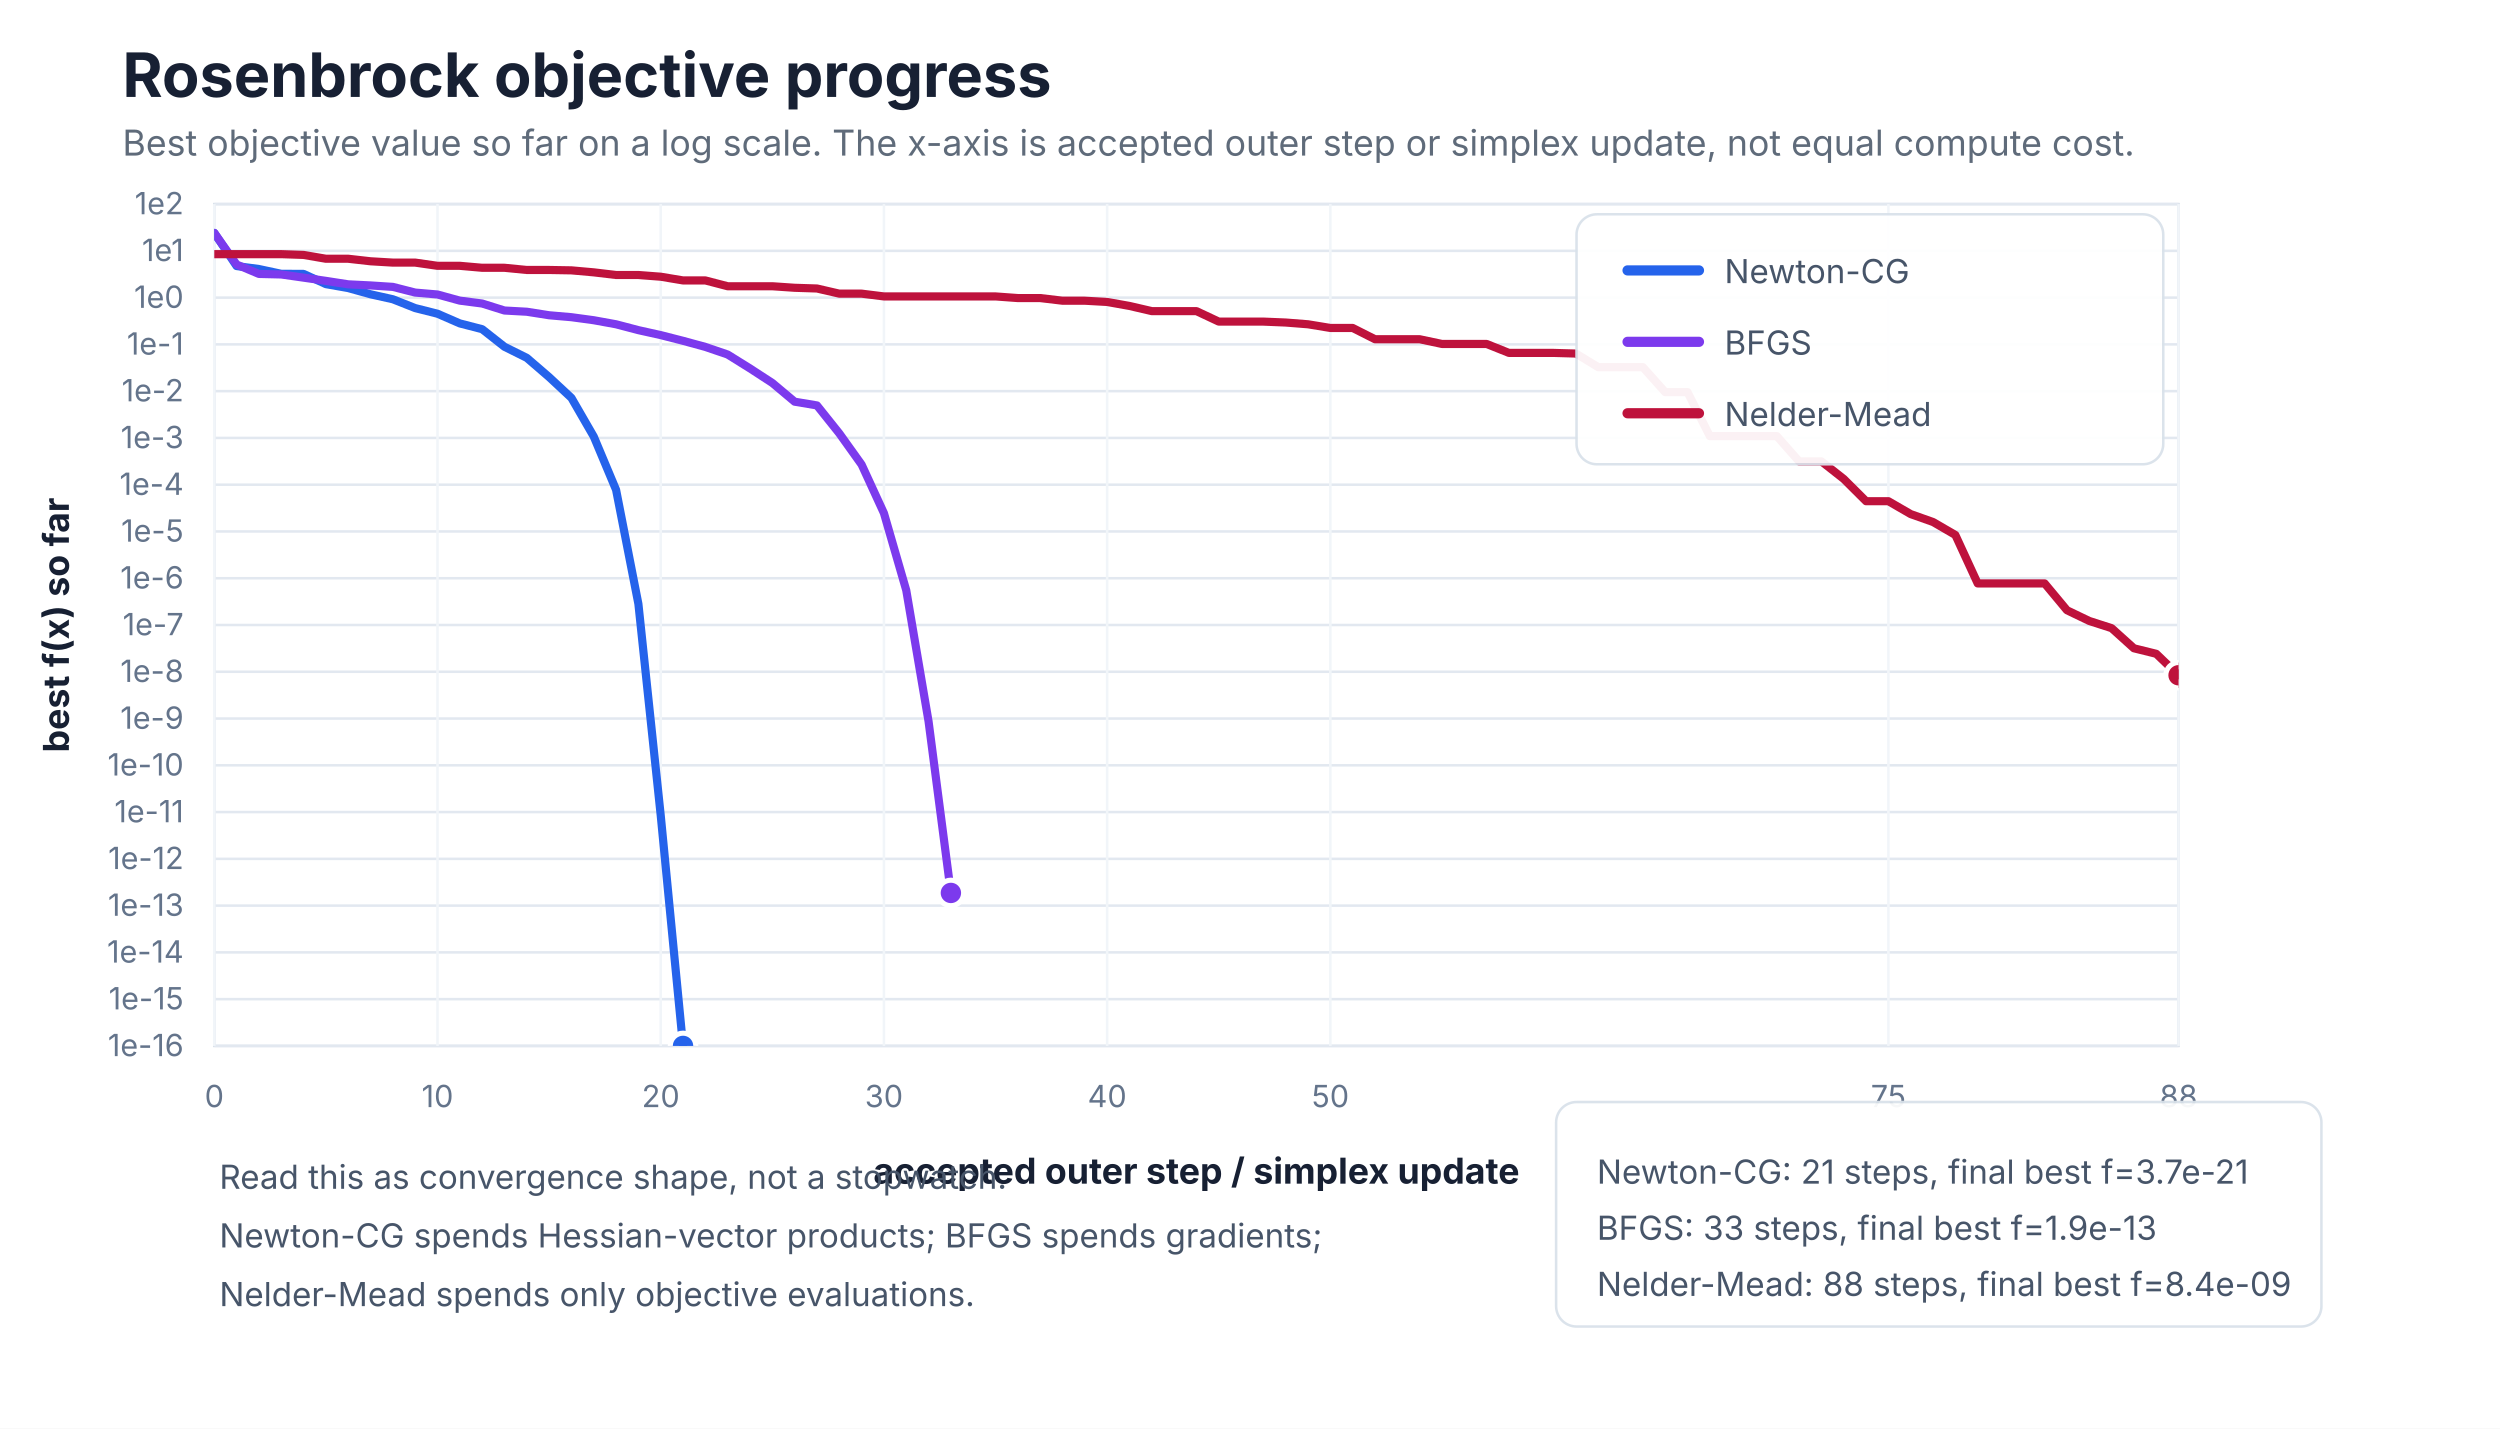
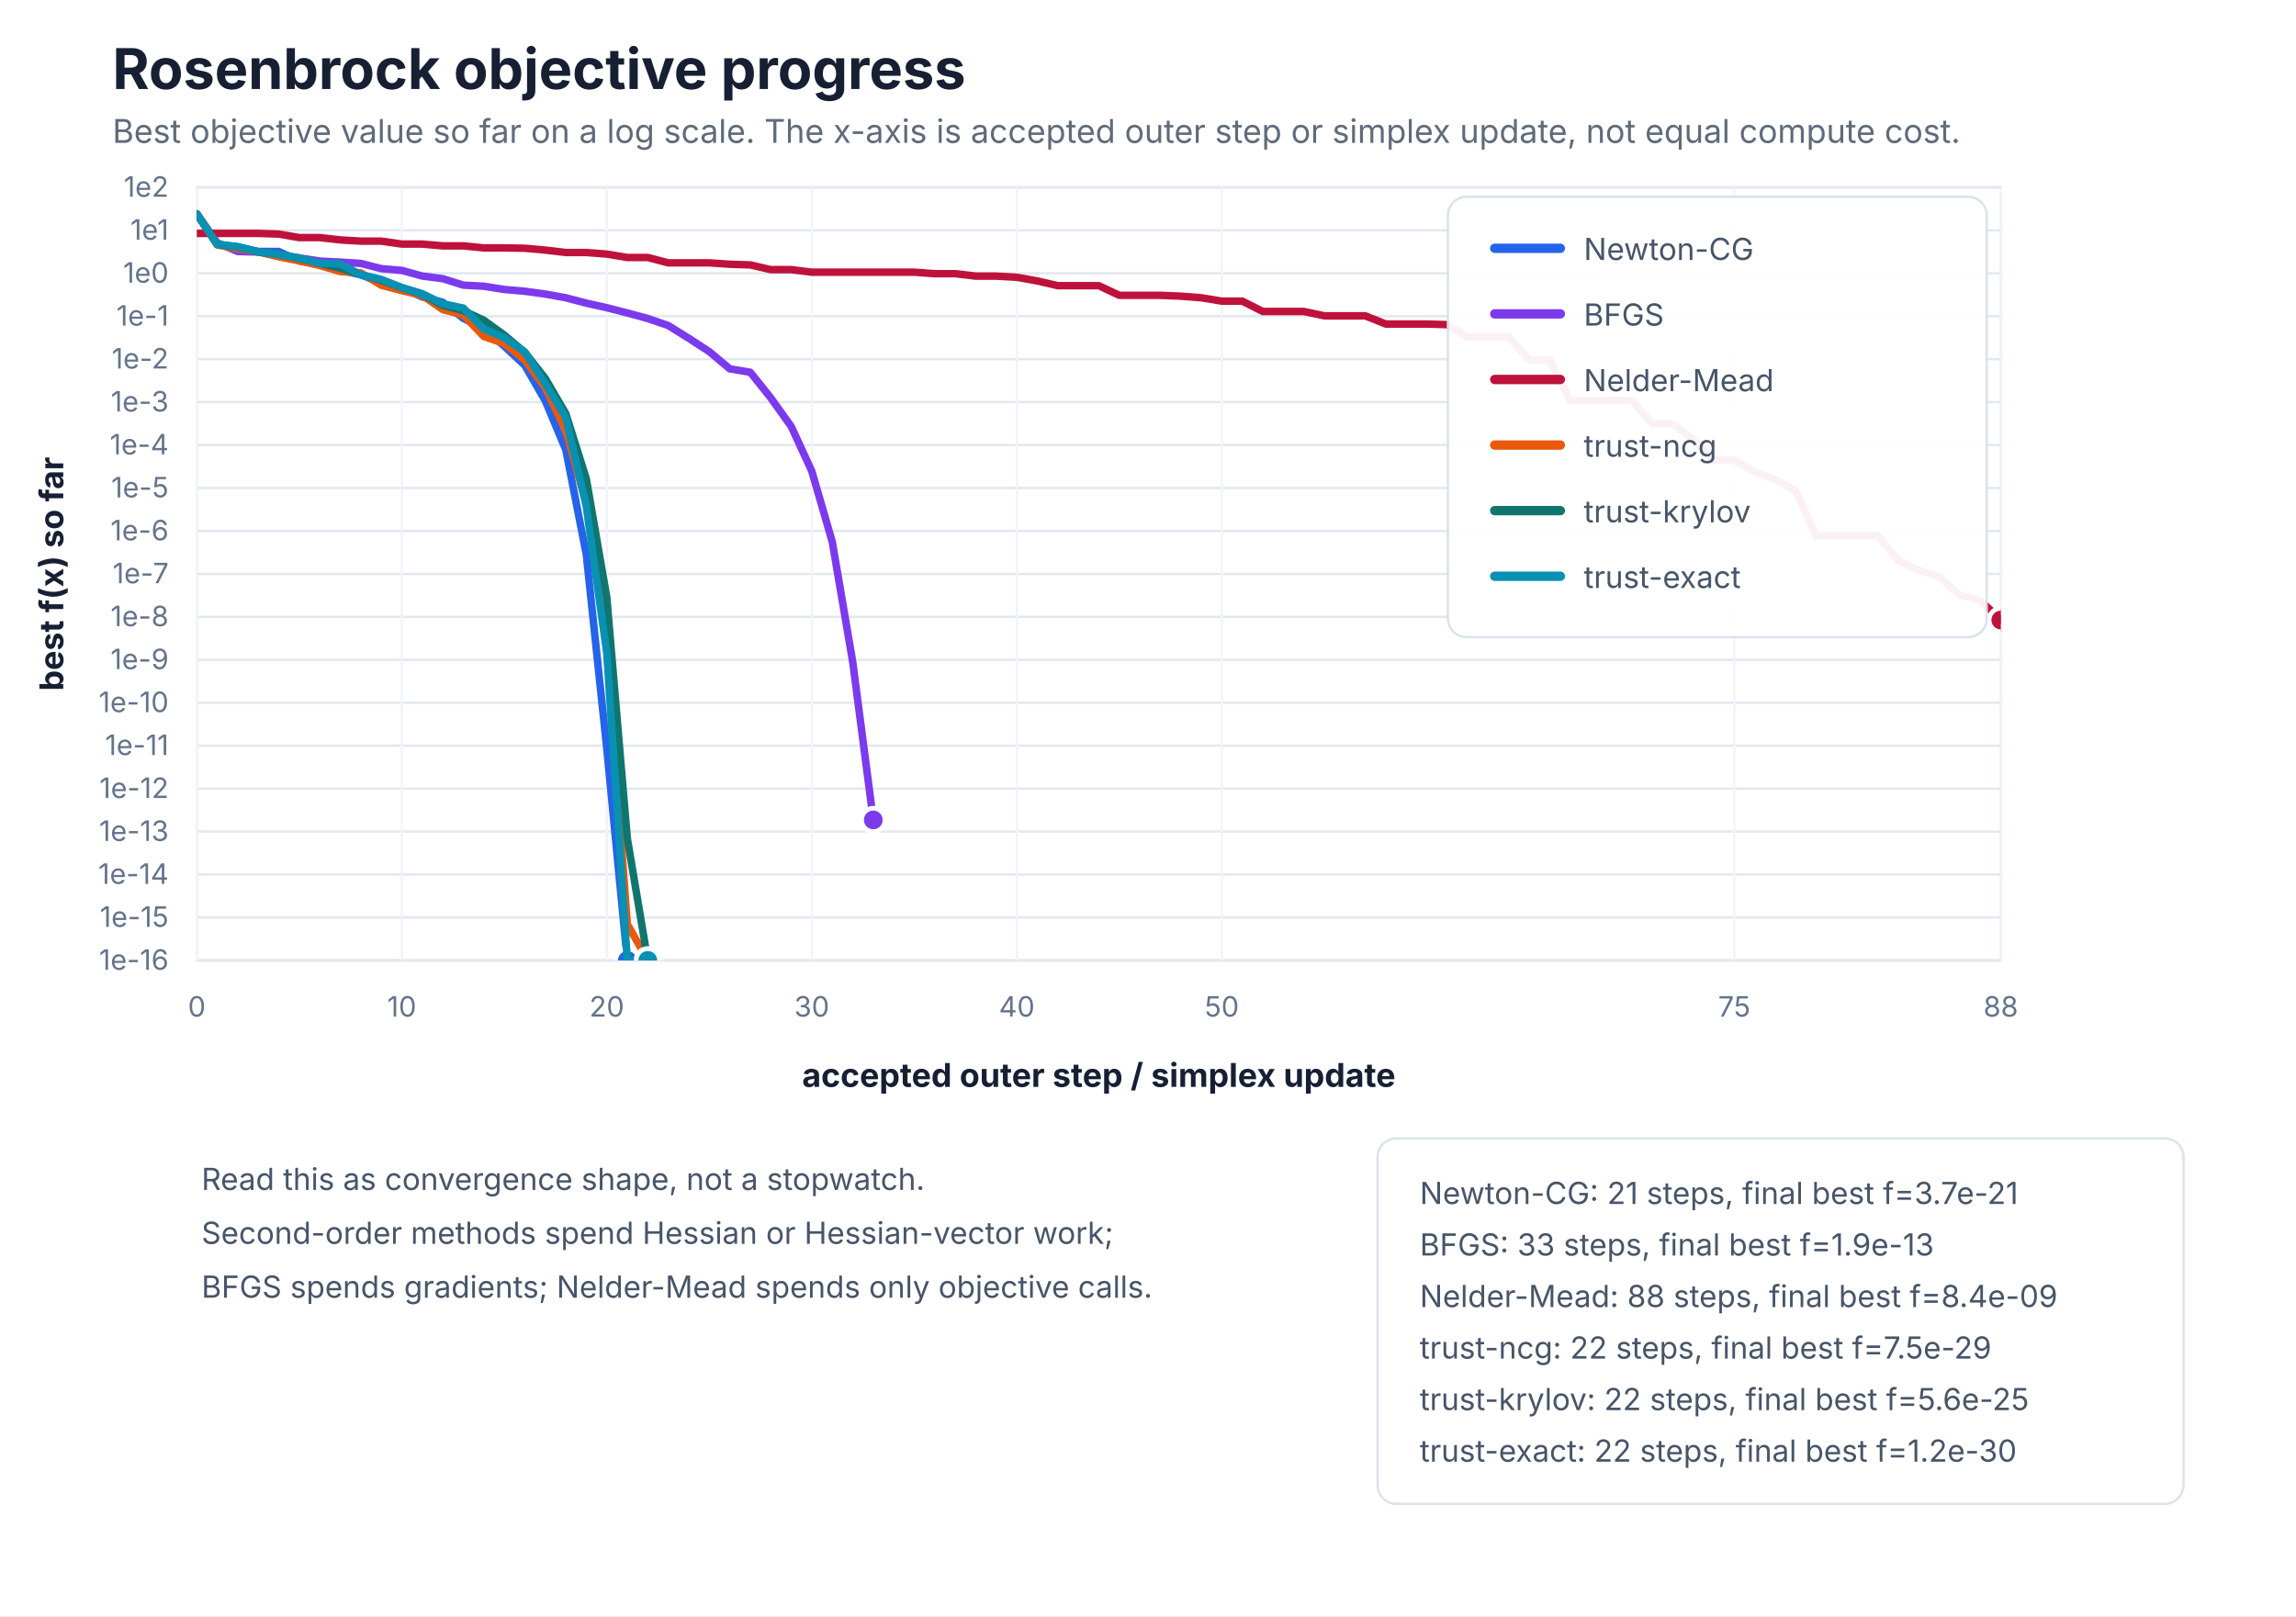
- <svg xmlns="http://www.w3.org/2000/svg" width="980" height="560" viewBox="0 0 980 560" role="img" aria-labelledby="title desc">
+ <svg xmlns="http://www.w3.org/2000/svg" width="980" height="690" viewBox="0 0 980 690" role="img" aria-labelledby="title desc">
  <defs>
    <clipPath id="progress-clip">
      <rect x="84.0" y="80.0" width="770.0" height="330.0" />
    </clipPath>
    <style>
      .title { font: 700 24px Inter, Arial, sans-serif; fill: #172033; }
      .body { font: 14px Inter, Arial, sans-serif; fill: #5f6b7a; }
      .axis { font: 700 14px Inter, Arial, sans-serif; fill: #172033; }
      .tick { font: 12px Inter, Arial, sans-serif; fill: #64748b; }
      .small { font: 13px Inter, Arial, sans-serif; fill: #475569; }
    </style>
  </defs>
  <rect width="100%" height="100%" fill="#ffffff" />
  <text x="48" y="38" class="title">Rosenbrock objective progress</text>
  <text x="48" y="61" class="body">Best objective value so far on a log scale. The x-axis is accepted outer step or simplex update, not equal compute cost.</text>
  <rect x="84.0" y="80.0" width="770.0" height="330.0" fill="#ffffff" stroke="#d9e1ea" />
  <line x1="84.0" y1="410.00" x2="854.0" y2="410.00" stroke="#e2e8f0" />
  <text x="72.00" y="414.00" text-anchor="end" class="tick">1e-16</text>
  <line x1="84.0" y1="391.67" x2="854.0" y2="391.67" stroke="#e2e8f0" />
  <text x="72.00" y="395.67" text-anchor="end" class="tick">1e-15</text>
  <line x1="84.0" y1="373.33" x2="854.0" y2="373.33" stroke="#e2e8f0" />
  <text x="72.00" y="377.33" text-anchor="end" class="tick">1e-14</text>
  <line x1="84.0" y1="355.00" x2="854.0" y2="355.00" stroke="#e2e8f0" />
  <text x="72.00" y="359.00" text-anchor="end" class="tick">1e-13</text>
  <line x1="84.0" y1="336.67" x2="854.0" y2="336.67" stroke="#e2e8f0" />
  <text x="72.00" y="340.67" text-anchor="end" class="tick">1e-12</text>
  <line x1="84.0" y1="318.33" x2="854.0" y2="318.33" stroke="#e2e8f0" />
  <text x="72.00" y="322.33" text-anchor="end" class="tick">1e-11</text>
  <line x1="84.0" y1="300.00" x2="854.0" y2="300.00" stroke="#e2e8f0" />
  <text x="72.00" y="304.00" text-anchor="end" class="tick">1e-10</text>
  <line x1="84.0" y1="281.67" x2="854.0" y2="281.67" stroke="#e2e8f0" />
  <text x="72.00" y="285.67" text-anchor="end" class="tick">1e-9</text>
  <line x1="84.0" y1="263.33" x2="854.0" y2="263.33" stroke="#e2e8f0" />
  <text x="72.00" y="267.33" text-anchor="end" class="tick">1e-8</text>
  <line x1="84.0" y1="245.00" x2="854.0" y2="245.00" stroke="#e2e8f0" />
  <text x="72.00" y="249.00" text-anchor="end" class="tick">1e-7</text>
  <line x1="84.0" y1="226.67" x2="854.0" y2="226.67" stroke="#e2e8f0" />
  <text x="72.00" y="230.67" text-anchor="end" class="tick">1e-6</text>
  <line x1="84.0" y1="208.33" x2="854.0" y2="208.33" stroke="#e2e8f0" />
  <text x="72.00" y="212.33" text-anchor="end" class="tick">1e-5</text>
  <line x1="84.0" y1="190.00" x2="854.0" y2="190.00" stroke="#e2e8f0" />
  <text x="72.00" y="194.00" text-anchor="end" class="tick">1e-4</text>
  <line x1="84.0" y1="171.67" x2="854.0" y2="171.67" stroke="#e2e8f0" />
  <text x="72.00" y="175.67" text-anchor="end" class="tick">1e-3</text>
  <line x1="84.0" y1="153.33" x2="854.0" y2="153.33" stroke="#e2e8f0" />
  <text x="72.00" y="157.33" text-anchor="end" class="tick">1e-2</text>
  <line x1="84.0" y1="135.00" x2="854.0" y2="135.00" stroke="#e2e8f0" />
  <text x="72.00" y="139.00" text-anchor="end" class="tick">1e-1</text>
  <line x1="84.0" y1="116.67" x2="854.0" y2="116.67" stroke="#e2e8f0" />
  <text x="72.00" y="120.67" text-anchor="end" class="tick">1e0</text>
  <line x1="84.0" y1="98.33" x2="854.0" y2="98.33" stroke="#e2e8f0" />
  <text x="72.00" y="102.33" text-anchor="end" class="tick">1e1</text>
  <line x1="84.0" y1="80.00" x2="854.0" y2="80.00" stroke="#e2e8f0" />
  <text x="72.00" y="84.00" text-anchor="end" class="tick">1e2</text>
  <line x1="84.00" y1="80.0" x2="84.00" y2="410.0" stroke="#f1f5f9" />
  <text x="84.00" y="434.00" text-anchor="middle" class="tick">0</text>
  <line x1="171.50" y1="80.0" x2="171.50" y2="410.0" stroke="#f1f5f9" />
  <text x="171.50" y="434.00" text-anchor="middle" class="tick">10</text>
  <line x1="259.00" y1="80.0" x2="259.00" y2="410.0" stroke="#f1f5f9" />
  <text x="259.00" y="434.00" text-anchor="middle" class="tick">20</text>
  <line x1="346.50" y1="80.0" x2="346.50" y2="410.0" stroke="#f1f5f9" />
  <text x="346.50" y="434.00" text-anchor="middle" class="tick">30</text>
  <line x1="434.00" y1="80.0" x2="434.00" y2="410.0" stroke="#f1f5f9" />
  <text x="434.00" y="434.00" text-anchor="middle" class="tick">40</text>
  <line x1="521.50" y1="80.0" x2="521.50" y2="410.0" stroke="#f1f5f9" />
  <text x="521.50" y="434.00" text-anchor="middle" class="tick">50</text>
  <line x1="740.25" y1="80.0" x2="740.25" y2="410.0" stroke="#f1f5f9" />
  <text x="740.25" y="434.00" text-anchor="middle" class="tick">75</text>
  <line x1="854.00" y1="80.0" x2="854.00" y2="410.0" stroke="#f1f5f9" />
  <text x="854.00" y="434.00" text-anchor="middle" class="tick">88</text>
  <g clip-path="url(#progress-clip)">
    <path d="M 84.00 91.30 L 92.75 104.29 L 101.50 105.46 L 110.25 107.33 L 119.00 107.37 L 127.75 111.38 L 136.50 112.92 L 145.25 115.36 L 154.00 117.31 L 162.75 120.77 L 171.50 122.98 L 180.25 126.78 L 189.00 129.04 L 197.75 135.93 L 206.50 140.28 L 215.25 147.82 L 224.00 155.98 L 232.75 171.13 L 241.50 192.00 L 250.25 236.73 L 259.00 319.61 L 267.75 410.00" fill="none" stroke="#2563eb" stroke-width="3.2" stroke-linejoin="round" stroke-linecap="round" />
    <circle cx="267.75" cy="410.00" r="5" fill="#2563eb" stroke="white" stroke-width="2" />
    <path d="M 84.00 91.30 L 92.75 103.69 L 101.50 107.38 L 110.25 107.59 L 119.00 108.84 L 127.75 110.10 L 136.50 111.46 L 145.25 111.89 L 154.00 112.46 L 162.75 114.69 L 171.50 115.44 L 180.25 117.85 L 189.00 118.98 L 197.75 121.72 L 206.50 122.20 L 215.25 123.58 L 224.00 124.34 L 232.75 125.53 L 241.50 127.12 L 250.25 129.42 L 259.00 131.36 L 267.75 133.60 L 276.50 135.99 L 285.25 138.98 L 294.00 144.43 L 302.75 150.12 L 311.50 157.46 L 320.25 158.93 L 329.00 169.88 L 337.75 182.12 L 346.50 201.16 L 355.25 231.39 L 364.00 282.81 L 372.75 350.03" fill="none" stroke="#7c3aed" stroke-width="3.2" stroke-linejoin="round" stroke-linecap="round" />
    <circle cx="372.75" cy="350.03" r="5" fill="#7c3aed" stroke="white" stroke-width="2" />
    <path d="M 84.00 99.63 L 92.75 99.63 L 101.50 99.63 L 110.25 99.63 L 119.00 99.93 L 127.75 101.43 L 136.50 101.43 L 145.25 102.42 L 154.00 102.94 L 162.75 102.94 L 171.50 104.20 L 180.25 104.20 L 189.00 104.97 L 197.75 104.97 L 206.50 105.83 L 215.25 105.83 L 224.00 105.98 L 232.75 106.76 L 241.50 107.80 L 250.25 107.80 L 259.00 108.47 L 267.75 109.93 L 276.50 109.93 L 285.25 112.21 L 294.00 112.21 L 302.75 112.21 L 311.50 112.81 L 320.25 113.09 L 329.00 115.11 L 337.75 115.11 L 346.50 116.20 L 355.25 116.20 L 364.00 116.20 L 372.75 116.20 L 381.50 116.20 L 390.25 116.20 L 399.00 116.84 L 407.75 116.84 L 416.50 117.88 L 425.25 117.88 L 434.00 118.37 L 442.75 119.93 L 451.50 121.96 L 460.25 121.96 L 469.00 121.96 L 477.75 126.07 L 486.50 126.07 L 495.25 126.07 L 504.00 126.43 L 512.75 127.12 L 521.50 128.56 L 530.25 128.56 L 539.00 132.98 L 547.75 132.98 L 556.50 132.98 L 565.25 134.83 L 574.00 134.83 L 582.75 134.83 L 591.50 138.34 L 600.25 138.34 L 609.00 138.34 L 617.75 138.59 L 626.50 143.93 L 635.25 143.93 L 644.00 143.93 L 652.75 153.71 L 661.50 153.71 L 670.25 170.95 L 679.00 170.95 L 687.75 170.95 L 696.50 170.95 L 705.25 180.87 L 714.00 180.87 L 722.75 187.75 L 731.50 196.47 L 740.25 196.47 L 749.00 201.53 L 757.75 204.63 L 766.50 209.71 L 775.25 228.70 L 784.00 228.70 L 792.75 228.70 L 801.50 228.70 L 810.25 239.22 L 819.00 243.42 L 827.75 246.24 L 836.50 254.13 L 845.25 256.29 L 854.00 264.70" fill="none" stroke="#be123c" stroke-width="3.2" stroke-linejoin="round" stroke-linecap="round" />
    <circle cx="854.00" cy="264.70" r="5" fill="#be123c" stroke="white" stroke-width="2" />
+     <path d="M 84.00 91.30 L 92.75 104.57 L 101.50 106.17 L 110.25 107.55 L 119.00 109.63 L 127.75 111.39 L 136.50 113.35 L 145.25 115.95 L 154.00 116.49 L 162.75 121.77 L 171.50 124.08 L 180.25 126.12 L 189.00 132.17 L 197.75 134.49 L 206.50 143.62 L 215.25 146.68 L 224.00 153.70 L 232.75 165.56 L 241.50 183.76 L 250.25 215.09 L 259.00 275.07 L 267.75 394.54 L 276.50 410.00" fill="none" stroke="#ea580c" stroke-width="3.2" stroke-linejoin="round" stroke-linecap="round" />
+     <circle cx="276.50" cy="410.00" r="5" fill="#ea580c" stroke="white" stroke-width="2" />
+     <path d="M 84.00 91.30 L 92.75 104.37 L 101.50 105.50 L 110.25 107.60 L 119.00 108.64 L 127.75 110.32 L 136.50 112.47 L 145.25 114.46 L 154.00 117.24 L 162.75 119.63 L 171.50 122.84 L 180.25 125.59 L 189.00 130.35 L 197.75 132.62 L 206.50 136.70 L 215.25 143.03 L 224.00 150.40 L 232.75 161.56 L 241.50 176.59 L 250.25 204.39 L 259.00 255.01 L 267.75 357.87 L 276.50 410.00" fill="none" stroke="#0f766e" stroke-width="3.2" stroke-linejoin="round" stroke-linecap="round" />
+     <circle cx="276.50" cy="410.00" r="5" fill="#0f766e" stroke="white" stroke-width="2" />
+     <path d="M 84.00 91.30 L 92.75 104.29 L 101.50 105.26 L 110.25 107.54 L 119.00 108.59 L 127.75 110.13 L 136.50 112.41 L 145.25 112.63 L 154.00 117.33 L 162.75 119.28 L 171.50 122.76 L 180.25 125.39 L 189.00 129.69 L 197.75 131.50 L 206.50 140.38 L 215.25 144.18 L 224.00 150.24 L 232.75 163.82 L 241.50 178.32 L 250.25 216.12 L 259.00 278.82 L 267.75 410.00 L 276.50 410.00" fill="none" stroke="#0891b2" stroke-width="3.2" stroke-linejoin="round" stroke-linecap="round" />
+     <circle cx="276.50" cy="410.00" r="5" fill="#0891b2" stroke="white" stroke-width="2" />
  </g>
  <text x="469.00" y="464.00" text-anchor="middle" class="axis">accepted outer step / simplex update</text>
  <text x="27" y="245.00" text-anchor="middle" transform="rotate(-90 27 245.00)" class="axis">best f(x) so far</text>
-   <rect x="618" y="84" width="230" height="98" rx="8" fill="#ffffff" opacity="0.94" stroke="#d9e1ea" />
+   <rect x="618" y="84" width="230" height="188" rx="8" fill="#ffffff" opacity="0.94" stroke="#d9e1ea" />
  <line x1="638" y1="106" x2="666" y2="106" stroke="#2563eb" stroke-width="4" stroke-linecap="round" />
  <text x="676" y="111" class="small">Newton-CG</text>
  <line x1="638" y1="134" x2="666" y2="134" stroke="#7c3aed" stroke-width="4" stroke-linecap="round" />
  <text x="676" y="139" class="small">BFGS</text>
  <line x1="638" y1="162" x2="666" y2="162" stroke="#be123c" stroke-width="4" stroke-linecap="round" />
  <text x="676" y="167" class="small">Nelder-Mead</text>
-   <rect x="610" y="432" width="300" height="88" rx="8" fill="#ffffff" opacity="0.94" stroke="#d9e1ea" />
-   <text x="626" y="464" class="small" fill="#2563eb">Newton-CG: 21 steps, final best f=3.7e-21</text>
-   <text x="626" y="486" class="small" fill="#7c3aed">BFGS: 33 steps, final best f=1.9e-13</text>
-   <text x="626" y="508" class="small" fill="#be123c">Nelder-Mead: 88 steps, final best f=8.4e-09</text>
-   <text x="86" y="466" class="small">Read this as convergence shape, not a stopwatch.</text>
-   <text x="86" y="489" class="small">Newton-CG spends Hessian-vector products; BFGS spends gradients;</text>
-   <text x="86" y="512" class="small">Nelder-Mead spends only objective evaluations.</text>
+   <line x1="638" y1="190" x2="666" y2="190" stroke="#ea580c" stroke-width="4" stroke-linecap="round" />
+   <text x="676" y="195" class="small">trust-ncg</text>
+   <line x1="638" y1="218" x2="666" y2="218" stroke="#0f766e" stroke-width="4" stroke-linecap="round" />
+   <text x="676" y="223" class="small">trust-krylov</text>
+   <line x1="638" y1="246" x2="666" y2="246" stroke="#0891b2" stroke-width="4" stroke-linecap="round" />
+   <text x="676" y="251" class="small">trust-exact</text>
+   <rect x="588" y="486" width="344" height="156" rx="8" fill="#ffffff" opacity="0.94" stroke="#d9e1ea" />
+   <text x="606" y="514" class="small" fill="#2563eb">Newton-CG: 21 steps, final best f=3.7e-21</text>
+   <text x="606" y="536" class="small" fill="#7c3aed">BFGS: 33 steps, final best f=1.9e-13</text>
+   <text x="606" y="558" class="small" fill="#be123c">Nelder-Mead: 88 steps, final best f=8.4e-09</text>
+   <text x="606" y="580" class="small" fill="#ea580c">trust-ncg: 22 steps, final best f=7.5e-29</text>
+   <text x="606" y="602" class="small" fill="#0f766e">trust-krylov: 22 steps, final best f=5.6e-25</text>
+   <text x="606" y="624" class="small" fill="#0891b2">trust-exact: 22 steps, final best f=1.2e-30</text>
+   <text x="86" y="508" class="small">Read this as convergence shape, not a stopwatch.</text>
+   <text x="86" y="531" class="small">Second-order methods spend Hessian or Hessian-vector work;</text>
+   <text x="86" y="554" class="small">BFGS spends gradients; Nelder-Mead spends only objective calls.</text>
</svg>
